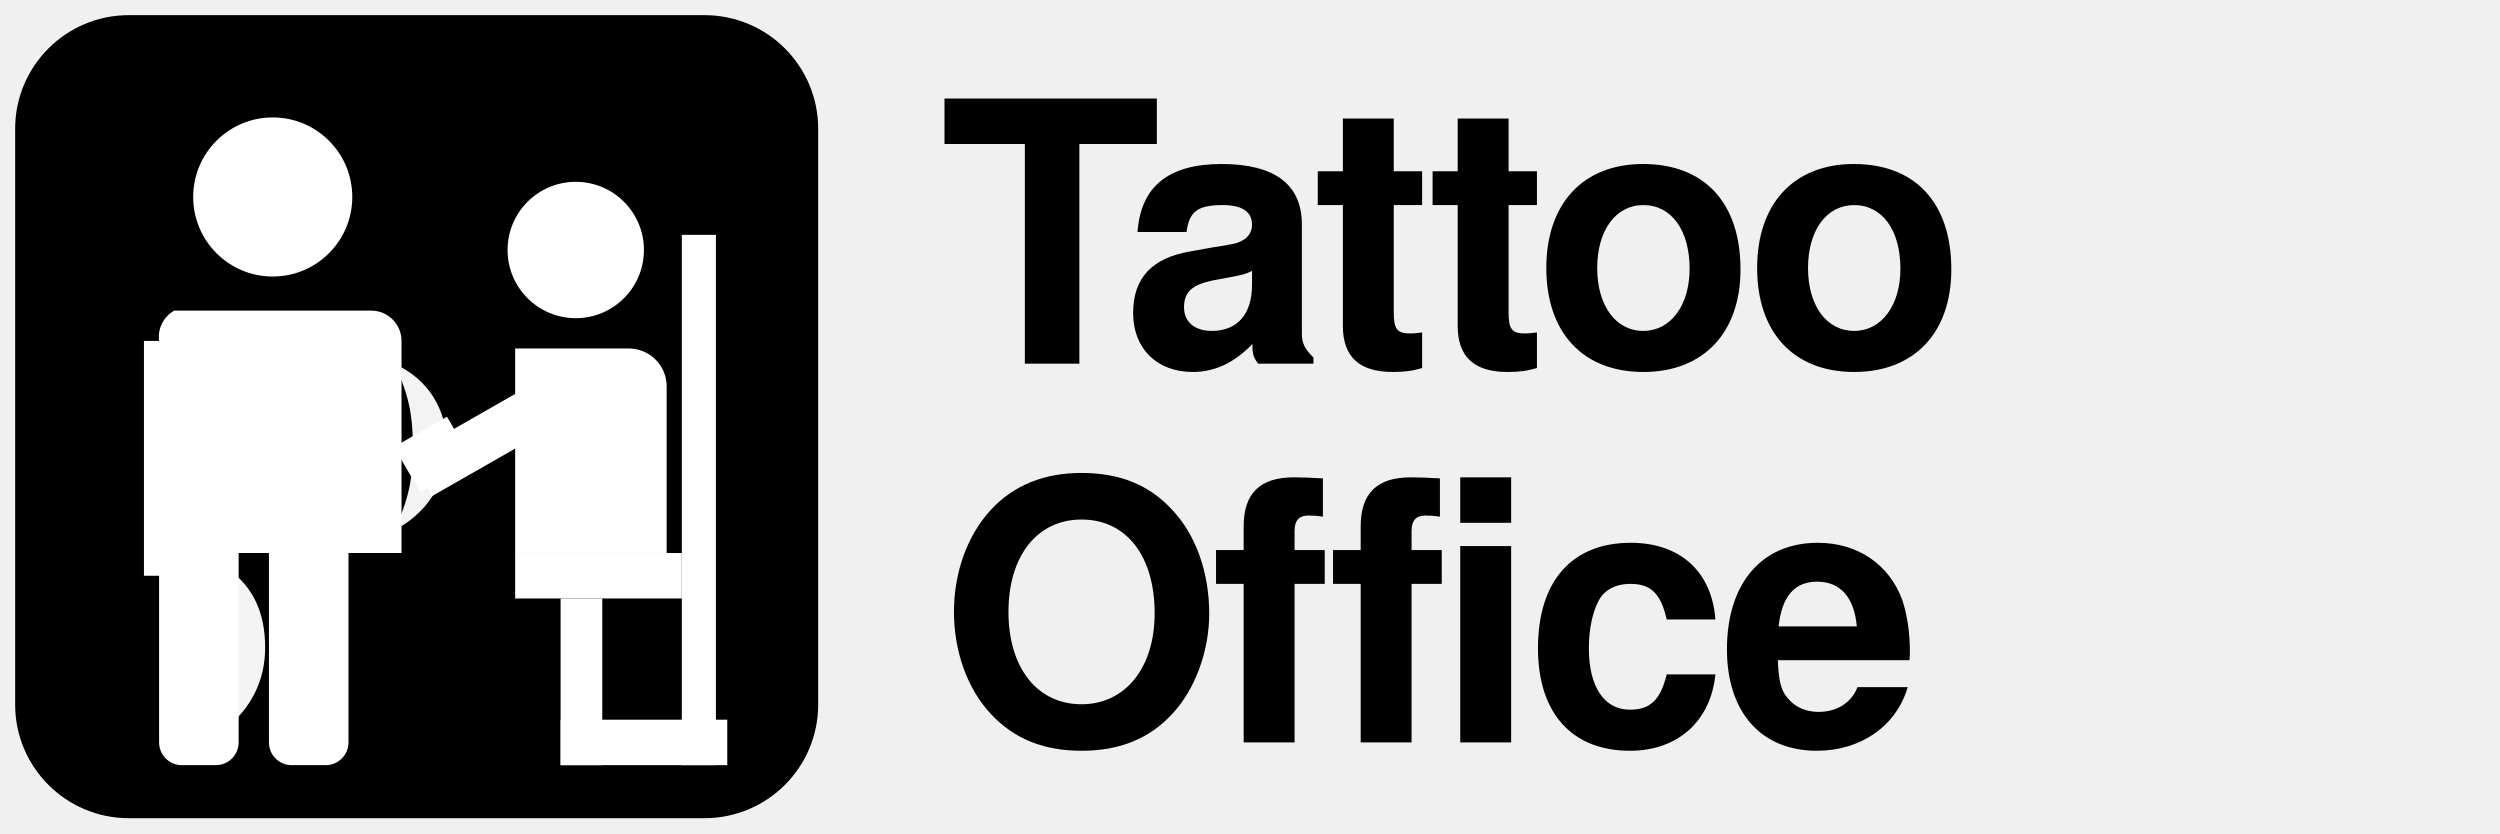
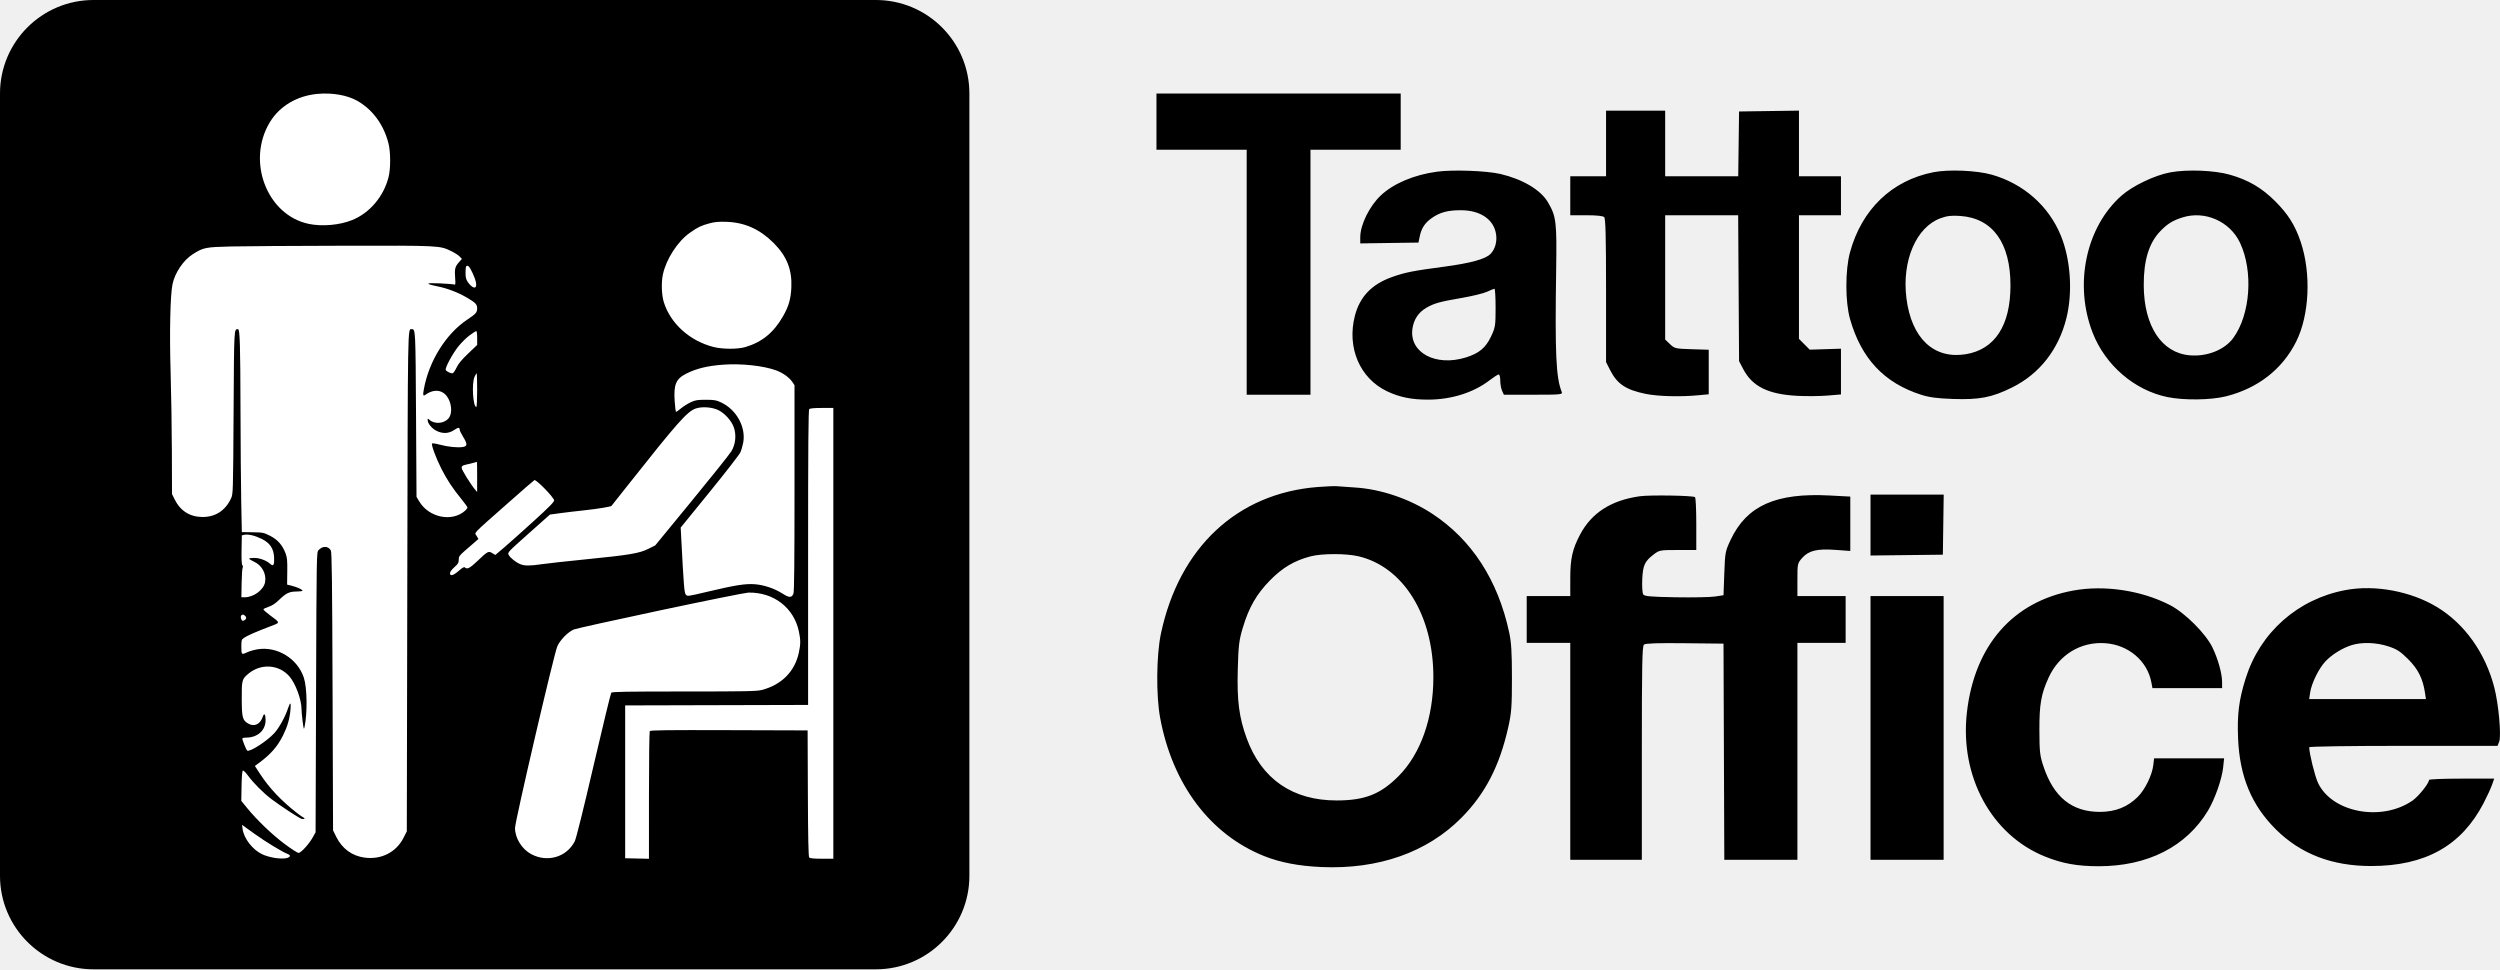
- <svg xmlns="http://www.w3.org/2000/svg" viewBox="0 0 660 220" role="img" aria-label="Tattoo Office">
-   <g>
-     <rect x="4" y="4" width="212" height="212" rx="30" fill="#000" />
-     <g fill="#fff">
-       <circle cx="72" cy="52" r="21" />
-       <path d="M46 82h52a8 8 0 0 1 8 8v56h-14V196a6 6 0 0 1-6 6h-9a6 6 0 0 1-6-6v-50h-8v50a6 6 0 0 1-6 6h-9a6 6 0 0 1-6-6V90a8 8 0 0 1 4-8z" />
-       <path d="M38 90h10v62H38z" />
-       <path d="M104 96c9 4 14 12 14 22s-6 18-14 22c4-8 5-14 5-22s-1-14-5-22z" opacity=".95" />
-       <path d="M60 150c7 5 10 12 10 21s-4 16-10 21v-42z" opacity=".95" />
-       <circle cx="152" cy="66" r="18" />
-       <path d="M136 92h30a10 10 0 0 1 10 10v44h-40z" />
-       <path d="M136 146h44v12h-44z" />
-       <path d="M148 158h11v44h-11z" />
-       <path d="M148 190h44v12h-44z" />
-       <path d="M180 62h9v140h-9z" />
-       <path d="M136 104l-28 16 6 11 28-16z" />
-       <path d="M104 118l14-8 7 12-14 8z" />
-     </g>
-   </g>
-   <g fill="#000" font-family="Helvetica Neue, Helvetica, Arial, sans-serif" font-weight="700" font-size="96" letter-spacing="-3">
-     <text x="248" y="96">Tattoo</text>
-     <text x="248" y="196">Office</text>
-   </g>
+ <svg xmlns="http://www.w3.org/2000/svg" width="668" height="259" viewBox="0 0 668 259" fill="none">
+   <path d="M0 24.991C0 11.189 11.19 0 24.993 0H234.027C247.831 0 259.02 11.189 259.02 24.991V234.009C259.02 247.811 247.831 259 234.027 259H24.993C11.19 259 0 247.811 0 234.009V24.991Z" fill="black" />
+   <path fill-rule="evenodd" clip-rule="evenodd" d="M309.007 40.003H333.116V105.47H350.159V40.003H374.268V24.991H309.007V40.003ZM429.137 47.092H419.577V57.516H423.858C426.634 57.516 428.315 57.692 428.639 58.017C429.012 58.391 429.137 63.32 429.137 77.629V96.741L430.209 98.862C432.085 102.577 434.407 104.144 439.637 105.227C442.938 105.912 448.909 106.076 453.766 105.615L456.572 105.35V93.451L452.026 93.31C447.648 93.174 447.432 93.123 446.206 91.944L444.933 90.719V57.516H464.439L464.678 96.505L465.804 98.647C468.241 103.283 472.487 105.37 480.295 105.772C482.712 105.896 486.313 105.862 488.297 105.696L491.905 105.395L491.906 93.169L483.564 93.433L480.681 90.542V57.516H491.905V47.092H480.681V29.56L464.678 29.787L464.453 47.092H444.933V29.578H429.137V47.092ZM384.036 45.863C377.864 46.688 372.335 49.022 368.929 52.241C365.909 55.094 363.46 60.082 363.46 63.379V65.04L379.012 64.814L379.345 63.205C379.803 60.99 380.71 59.585 382.508 58.305C384.696 56.747 386.802 56.173 390.319 56.173C395.566 56.173 399.168 58.633 399.756 62.618C400.045 64.576 399.498 66.536 398.307 67.807C396.991 69.213 393.008 70.314 385.766 71.275C377.522 72.368 375.477 72.774 371.982 74.01C366.55 75.931 363.331 79.287 362.02 84.395C359.838 92.899 363.35 101.107 370.653 104.566C374.01 106.156 377.244 106.802 381.742 106.781C387.902 106.751 393.789 104.874 398.069 101.574C399.157 100.736 400.232 100.049 400.459 100.049C400.686 100.049 400.871 100.791 400.871 101.698C400.871 102.604 401.088 103.824 401.354 104.408L401.836 105.47H409.712C417.045 105.47 417.567 105.42 417.299 104.74C415.756 100.831 415.473 94.653 415.806 72.111C415.996 59.204 415.827 57.819 413.592 54.017C411.658 50.728 406.811 47.855 400.871 46.477C397.201 45.626 388.251 45.299 384.036 45.863ZM516.637 46.013C505.496 48.197 497.433 55.944 494.309 67.464C493.021 72.213 493.031 80.686 494.329 85.246C497.335 95.805 503.442 102.313 513.312 105.473C515.515 106.178 517.585 106.452 521.833 106.602C528.907 106.85 532.235 106.205 537.611 103.542C544.969 99.898 550.073 93.379 552.152 84.971C553.864 78.043 553.271 69.341 550.651 62.937C547.412 55.022 540.69 49.093 532.219 46.679C528.207 45.536 520.704 45.215 516.637 46.013ZM579.82 46.07C575.66 46.856 569.808 49.668 566.825 52.314C557.353 60.716 554.145 75.961 559.137 88.857C562.502 97.551 570.298 104.276 579.12 106.094C583.546 107.007 590.778 106.912 594.822 105.89C603.34 103.735 609.841 98.658 613.539 91.273C617.086 84.189 617.586 73.007 614.732 64.591C613.225 60.145 611.387 57.225 607.907 53.745C604.357 50.195 600.742 48.082 595.817 46.679C591.661 45.495 584.338 45.216 579.82 46.07ZM518.58 58.283C512.021 60.637 508.143 69.66 509.393 79.661C510.733 90.379 516.702 96.027 525.233 94.649C533.018 93.391 537.199 86.974 537.199 76.281C537.199 64.905 532.465 58.33 523.826 57.707C521.479 57.538 520.294 57.668 518.58 58.283ZM583.146 58.1C580.553 58.922 579.132 59.803 577.247 61.757C574.19 64.925 572.77 69.573 572.808 76.281C572.87 87.111 577.556 94.256 585.041 94.936C589.679 95.359 594.402 93.494 596.719 90.326C601.309 84.052 602.131 72.497 598.53 64.862C595.831 59.138 589.141 56.197 583.146 58.1ZM397.331 77.958C396.412 78.382 393.419 79.116 390.68 79.589C384.659 80.627 383.28 81.009 381.139 82.231C379.019 83.442 377.741 85.368 377.398 87.866C376.525 94.232 383.627 98.023 391.702 95.502C395.223 94.403 396.983 92.93 398.42 89.883C399.544 87.501 399.624 86.992 399.624 82.223C399.624 79.413 399.484 77.131 399.313 77.15C399.141 77.169 398.249 77.533 397.331 77.958ZM352.029 130.133C330.554 131.832 315.095 146.298 310.207 169.269C308.983 175.018 308.878 185.786 309.987 191.787C313.271 209.568 323.355 222.982 337.763 228.736C342.062 230.452 347.046 231.409 353.069 231.673C368.311 232.341 381.34 227.756 390.504 218.499C396.87 212.07 400.699 204.652 403.02 194.255C403.867 190.458 403.989 188.807 403.989 181.154C403.989 174.356 403.825 171.635 403.257 168.995C400.235 154.957 393.223 144.162 382.624 137.228C376.55 133.253 368.904 130.668 362.006 130.255C359.948 130.133 357.797 129.981 357.225 129.918C356.654 129.856 354.316 129.952 352.029 130.133ZM438.167 132.598C430.512 133.664 425.263 137.031 422.194 142.847C420.144 146.73 419.577 149.266 419.577 154.542V159.262H407.938V171.771H419.577V229.733H438.698V201.22C438.698 177.548 438.795 172.627 439.269 172.232C439.671 171.897 442.901 171.79 450.181 171.868L460.521 171.98L460.735 229.733H480.266V171.771H493.152V159.262H480.266V154.898C480.266 150.648 480.298 150.497 481.507 149.116C483.252 147.122 485.527 146.566 490.458 146.929L494.399 147.219V132.687L488.891 132.396C474.529 131.637 466.746 135.108 462.454 144.186C460.997 147.271 460.939 147.573 460.733 153.211L460.521 159.044L458.235 159.39C456.977 159.581 452.244 159.672 447.717 159.592C441.05 159.474 439.406 159.33 439.071 158.833C438.843 158.495 438.725 156.691 438.808 154.824C438.978 151.031 439.457 149.987 441.88 148.135C443.365 147 443.582 146.96 448.332 146.961L453.247 146.962V140.001C453.247 136.173 453.094 132.945 452.906 132.83C452.21 132.398 440.883 132.22 438.167 132.598ZM499.802 148.435L519.132 148.211L519.357 132.157H499.802V148.435ZM350.159 148.663C345.826 149.809 342.67 151.679 339.351 155.065C335.729 158.76 333.688 162.322 332.052 167.81C331.078 171.078 330.907 172.505 330.733 178.86C330.503 187.25 331.072 191.656 333.108 197.254C337.078 208.167 345.38 213.899 357.188 213.881C364.673 213.869 368.847 212.232 373.651 207.424C379.607 201.462 382.997 191.858 382.997 180.945C382.997 164.4 375.002 151.481 363.006 148.645C359.672 147.857 353.171 147.866 350.159 148.663ZM553.983 157.793C537.836 160.733 527.586 172.478 525.555 190.366C523.614 207.467 532.105 223.116 546.45 228.879C551.076 230.737 555.011 231.449 560.699 231.459C573.837 231.481 584.181 226.23 589.972 216.6C591.811 213.544 593.704 208.154 594.026 205.062L594.28 202.628H575.564L575.362 204.422C575.061 207.103 573.121 211.056 571.163 212.977C568.444 215.645 565.22 216.921 561.157 216.937C553.669 216.967 548.765 213.039 546.023 204.815C545.056 201.912 544.945 200.933 544.926 195.123C544.902 188.196 545.381 185.458 547.385 181.065C550.187 174.922 555.997 171.396 562.545 171.866C568.734 172.31 573.773 176.598 574.846 182.33L575.133 183.864H593.745V182.284C593.745 179.996 592.676 176.138 591.177 173.022C589.387 169.302 583.823 163.746 579.82 161.681C572.216 157.759 562.338 156.273 553.983 157.793ZM626.792 157.655C614.006 160.022 603.888 168.962 600.029 181.303C598.228 187.063 597.747 190.889 598.014 197.321C598.438 207.525 601.648 215.223 608.169 221.667C614.779 228.202 623.123 231.401 633.557 231.401C648.013 231.401 657.687 226.001 663.596 214.632C664.516 212.863 665.534 210.659 665.86 209.733L666.452 208.049H657.742C652.95 208.049 649.031 208.205 649.031 208.395C649.031 209.309 646.239 212.801 644.611 213.925C636.359 219.621 623.119 217.132 619.37 209.181C618.537 207.416 617.023 201.274 617.023 199.664C617.023 199.451 627.77 199.293 642.182 199.293H667.341L667.789 198.146C668.394 196.594 667.618 188.069 666.469 183.655C664.057 174.386 658.495 166.608 651.109 162.171C644.105 157.964 634.629 156.204 626.792 157.655ZM499.802 229.733H519.339V159.262H499.802V229.733ZM628.366 172.376C625.898 173.15 623.14 174.852 621.396 176.676C619.626 178.528 617.645 182.537 617.277 185.011L617.013 186.783H648.209L647.939 185.011C647.372 181.298 646.086 178.752 643.455 176.128C641.373 174.052 640.427 173.443 638.11 172.688C634.919 171.649 631.079 171.526 628.366 172.376Z" fill="black" />
+   <path fill-rule="evenodd" clip-rule="evenodd" d="M84.878 25.082C79.362 25.578 74.698 28.351 72.083 32.689C65.808 43.102 71.341 57.502 82.51 59.825C86.084 60.567 90.716 60.16 94.081 58.805C98.763 56.922 102.472 52.562 103.812 47.37C104.406 45.067 104.394 40.601 103.787 38.253C102.501 33.274 99.595 29.314 95.503 26.963C92.841 25.433 88.845 24.725 84.878 25.082ZM189.559 59.679C187.337 60.275 186.498 60.679 184.341 62.191C181.088 64.472 178.01 69.225 177.127 73.33C176.66 75.5 176.776 78.852 177.384 80.778C179.187 86.489 184.296 91.087 190.642 92.711C193.079 93.335 197.113 93.342 199.186 92.727C203.638 91.404 206.756 88.843 209.253 84.457C210.73 81.865 211.297 79.909 211.445 76.9C211.681 72.092 210.248 68.459 206.725 64.937C203.039 61.253 199.003 59.436 194.143 59.272C192.036 59.201 190.999 59.293 189.559 59.679ZM61.765 65.854C54.916 66.015 54.322 66.135 51.51 67.923C48.98 69.53 46.707 72.916 46.083 76.005C45.488 78.948 45.273 88.951 45.584 99.246C45.752 104.825 45.906 114.478 45.924 120.697L45.959 132.003L46.665 133.433C48.189 136.517 50.747 138.13 54.127 138.14C57.56 138.15 60.215 136.423 61.717 133.203C62.282 131.993 62.284 131.922 62.413 110.215C62.55 87.285 62.513 87.965 63.605 87.95C64.093 87.944 64.224 92.249 64.261 109.518C64.281 118.629 64.369 129.704 64.457 134.13L64.617 142.178L67.496 142.22C70.236 142.26 70.462 142.305 72.154 143.161C74.177 144.183 75.478 145.655 76.3 147.85C76.72 148.969 76.797 149.786 76.759 152.701L76.714 156.207L77.926 156.508C79.41 156.878 80.824 157.521 80.824 157.828C80.824 157.953 80.118 158.056 79.255 158.056C77.315 158.056 76.457 158.465 74.566 160.292C73.542 161.281 72.703 161.834 71.761 162.138C71.022 162.376 70.401 162.682 70.383 162.818C70.364 162.953 71.127 163.641 72.079 164.347C75.003 166.518 75.002 166.311 72.088 167.412C68.531 168.755 66.037 169.85 65.201 170.433C64.532 170.9 64.487 171.049 64.487 172.84C64.487 174.974 64.538 175.017 66.156 174.247C66.736 173.971 67.972 173.626 68.903 173.48C74.111 172.666 79.495 175.987 81.178 181.054C82.07 183.738 82.168 190.5 81.369 194.266C81.203 195.049 81.139 194.866 80.872 192.836C80.703 191.555 80.565 190.043 80.565 189.474C80.565 186.937 78.973 182.633 77.332 180.735C74.548 177.513 69.684 177.206 66.34 180.041C64.642 181.48 64.571 181.757 64.595 186.818C64.619 191.76 64.801 192.447 66.313 193.332C67.944 194.286 69.534 193.545 70.211 191.514C70.589 190.38 70.961 190.822 70.966 192.412C70.976 195.157 68.821 197.091 65.751 197.091C65.199 197.091 64.747 197.202 64.747 197.338C64.747 197.781 65.811 200.416 66.049 200.561C66.747 200.989 71.279 198.081 73.261 195.933C74.555 194.53 76.21 191.547 76.962 189.258C77.541 187.495 77.789 187.59 77.627 189.515C77.417 192.025 76.838 194.055 75.651 196.449C74.099 199.577 72.306 201.594 68.803 204.153L68.1 204.667L69.435 206.721C71.934 210.565 75.236 214.055 79.456 217.313C80.201 217.888 80.959 218.411 81.141 218.476C81.697 218.672 81.161 218.979 80.581 218.796C79.856 218.569 74.949 215.354 72.526 213.52C70.345 211.869 67.691 209.201 66.198 207.159C65.651 206.412 65.072 205.843 64.911 205.896C64.713 205.962 64.594 207.3 64.546 209.993L64.474 213.994L66.008 215.879C68.632 219.103 72.779 223.074 76.1 225.542C77.852 226.843 79.502 227.908 79.769 227.908C80.403 227.908 82.561 225.552 83.547 223.782L84.325 222.387L84.454 184.983C84.582 148.033 84.59 147.573 85.103 147.01C86.181 145.825 87.693 145.85 88.393 147.065C88.667 147.541 88.758 154.814 88.863 184.764L88.992 221.873L89.839 223.587C91.402 226.752 94.046 228.696 97.406 229.151C101.866 229.755 105.865 227.725 107.822 223.863L108.7 222.13L108.829 155.463C108.966 85.479 108.923 87.946 109.996 87.946C111.031 87.946 111.028 87.901 111.163 110.778L111.293 132.76L111.996 133.944C114.602 138.335 120.859 139.589 124.323 136.415C124.644 136.121 124.905 135.756 124.902 135.604C124.9 135.452 124.19 134.461 123.325 133.402C120.974 130.523 119.416 128.166 117.937 125.246C116.52 122.449 115.199 118.895 115.437 118.515C115.516 118.388 116.421 118.516 117.456 118.801C119.646 119.403 122.373 119.677 123.708 119.428C124.929 119.202 124.935 118.658 123.74 116.709C123.241 115.895 122.832 115.049 122.832 114.829C122.832 114.131 122.455 114.156 121.292 114.93C119.865 115.879 118.268 115.938 116.601 115.104C115.388 114.497 114.275 113.139 114.275 112.265C114.275 111.777 114.301 111.773 114.763 112.187C116.111 113.396 118.642 113.205 119.831 111.805C121.239 110.149 120.458 106.284 118.45 104.962C117.121 104.087 115.357 104.272 113.704 105.459C113.04 105.936 112.953 105.646 113.255 103.976C114.616 96.469 119.174 89.176 124.872 85.389C127.147 83.876 127.5 83.478 127.5 82.425C127.5 81.328 127.076 80.881 124.741 79.514C122.384 78.133 119.569 77.058 116.868 76.507C113.428 75.805 113.667 75.531 117.56 75.715C119.438 75.803 121.151 75.943 121.366 76.025C121.702 76.153 121.737 75.899 121.612 74.256C121.431 71.888 121.584 71.253 122.612 70.093L123.422 69.179L122.812 68.536C122.477 68.182 121.498 67.55 120.637 67.132C117.477 65.595 117.735 65.608 91.715 65.66C78.665 65.685 65.188 65.773 61.765 65.854ZM124.561 71.168C124.466 71.262 124.388 72.044 124.388 72.906C124.388 74.157 124.52 74.665 125.041 75.425C125.742 76.447 126.575 77.023 126.987 76.772C127.496 76.46 127.219 74.954 126.292 72.998C125.417 71.151 125.011 70.722 124.561 71.168ZM125.49 89.589C124.638 90.21 123.267 91.568 122.443 92.606C120.858 94.604 118.886 98.287 119.102 98.845C119.244 99.212 120.316 99.76 120.892 99.76C121.095 99.76 121.573 99.095 121.954 98.283C122.46 97.204 123.301 96.181 125.073 94.486L127.5 92.166V90.313C127.5 89.294 127.396 88.46 127.269 88.46C127.142 88.46 126.341 88.968 125.49 89.589ZM193.105 97.451C189.007 97.766 186.16 98.455 183.48 99.782C180.624 101.196 179.985 102.66 180.268 107.142C180.368 108.731 180.544 110.032 180.659 110.032C180.775 110.032 181.376 109.61 181.995 109.094C182.615 108.578 183.764 107.856 184.548 107.489C185.787 106.909 186.315 106.822 188.567 106.822C190.838 106.822 191.345 106.907 192.643 107.51C196.752 109.417 199.335 114.07 198.595 118.231C198.443 119.085 198.097 120.277 197.825 120.879C197.554 121.481 193.855 126.247 189.607 131.47L181.882 140.966L182.043 144.054C182.693 156.539 182.844 158.391 183.249 158.886C183.652 159.379 183.748 159.366 189.171 158.078C196.499 156.338 199.214 155.912 201.729 156.111C204.182 156.305 206.957 157.248 209.104 158.615C210.869 159.74 211.502 159.754 211.996 158.681C212.215 158.204 212.294 150.719 212.294 130.474V102.917L211.708 102.055C210.891 100.855 209.211 99.647 207.44 98.987C204.029 97.716 198.032 97.073 193.105 97.451ZM126.782 100.723C126.001 102.465 126.386 108.748 127.274 108.748C127.398 108.748 127.5 106.726 127.5 104.254C127.5 101.782 127.436 99.76 127.357 99.76C127.278 99.76 127.02 100.193 126.782 100.723ZM185.845 109.175C183.588 109.987 180.963 112.957 167.84 129.55C165.438 132.586 163.437 135.113 163.393 135.164C163.19 135.4 159.628 135.985 156.126 136.356C154.002 136.581 151.065 136.93 149.599 137.131L146.935 137.496L141.253 142.556C135.625 147.569 135.575 147.622 135.926 148.278C136.357 149.083 137.826 150.251 139.037 150.752C140.168 151.22 141.629 151.219 144.811 150.747C146.2 150.54 151.48 149.959 156.543 149.454C168.227 148.291 170.828 147.853 173.24 146.646L175.083 145.724L184.807 133.88C190.156 127.367 194.928 121.388 195.412 120.593C196.557 118.716 196.807 116.196 196.055 114.117C195.44 112.415 193.67 110.451 191.995 109.61C190.311 108.765 187.53 108.568 185.845 109.175ZM216.236 109.313C215.996 109.55 215.925 118.712 215.925 148.989V188.357L167.045 188.488V229.321L173.398 229.465L173.402 212.572C173.404 203.28 173.499 195.533 173.612 195.356C173.776 195.101 178.188 195.047 194.807 195.099L215.795 195.165L215.862 211.962C215.909 223.849 216.013 228.86 216.218 229.104C216.43 229.357 217.325 229.449 219.587 229.449H222.667V109.005H219.607C217.573 109.005 216.443 109.108 216.236 109.313ZM126.333 123.71C125.762 123.852 124.858 124.073 124.323 124.201C123.559 124.384 123.351 124.556 123.351 125.008C123.351 125.534 125.677 129.293 126.956 130.834L127.488 131.476L127.494 127.431C127.497 125.206 127.471 123.401 127.435 123.419C127.399 123.436 126.903 123.567 126.333 123.71ZM135.409 134.704C125.889 143.122 126.759 142.205 127.353 143.201L127.839 144.016L126.929 144.808C126.429 145.244 125.244 146.272 124.296 147.093C122.745 148.437 122.573 148.682 122.573 149.551C122.573 150.369 122.396 150.673 121.406 151.554C120.714 152.17 120.239 152.816 120.239 153.141C120.239 154.039 121.133 153.801 122.596 152.514C123.552 151.673 124.012 151.417 124.212 151.615C124.81 152.207 125.566 151.818 127.596 149.874C130.3 147.285 130.517 147.17 131.542 147.798L132.345 148.289L134.655 146.333C135.925 145.258 139.49 142.077 142.577 139.263C146.828 135.391 148.16 134.034 148.064 133.674C147.811 132.712 143.449 128.24 142.799 128.276C142.728 128.28 139.402 131.172 135.409 134.704ZM65.265 142.9L64.617 143.055L64.545 146.861C64.498 149.38 64.571 150.783 64.762 151.012C64.924 151.205 64.958 151.502 64.839 151.688C64.723 151.871 64.598 153.725 64.563 155.808L64.498 159.596H65.354C67.803 159.596 70.481 157.598 70.838 155.503C71.211 153.315 69.995 151.063 67.923 150.11C67.175 149.765 66.562 149.389 66.562 149.275C66.562 149.161 67.175 149.07 67.923 149.073C69.398 149.079 71.231 149.766 72.216 150.682C73.047 151.455 73.351 150.927 73.24 148.902C73.111 146.544 72.124 145.08 69.933 143.995C68.091 143.084 66.277 142.658 65.265 142.9ZM176.509 163.065C164.315 165.653 153.885 167.961 153.332 168.195C151.767 168.855 149.703 170.953 148.923 172.673C148.061 174.576 137.613 219.444 137.613 221.245C137.613 223.942 139.427 226.872 141.929 228.217C146.257 230.542 151.393 229.039 153.565 224.812C153.949 224.066 155.773 216.732 158.612 204.532C161.057 194.021 163.181 185.273 163.332 185.092C163.551 184.831 167.532 184.764 182.792 184.764C199.196 184.764 202.199 184.707 203.512 184.37C208.829 183.006 212.379 179.434 213.458 174.363C213.939 172.104 213.94 170.975 213.459 168.713C212.112 162.371 206.722 158.223 199.977 158.339C199.264 158.351 188.703 160.478 176.509 163.065ZM64.386 164.623C64.3 164.845 64.351 165.251 64.499 165.525C64.715 165.925 64.869 165.97 65.276 165.754C65.853 165.448 65.929 164.979 65.473 164.527C65.042 164.101 64.573 164.142 64.386 164.623ZM64.815 221.472C65.166 224.061 67.482 227.05 70.083 228.269C71.818 229.083 74.662 229.575 76.259 229.338C77.571 229.143 77.875 228.57 76.87 228.186C75.408 227.628 70.993 224.941 67.979 222.775L64.67 220.397L64.815 221.472Z" fill="white" />
</svg>
